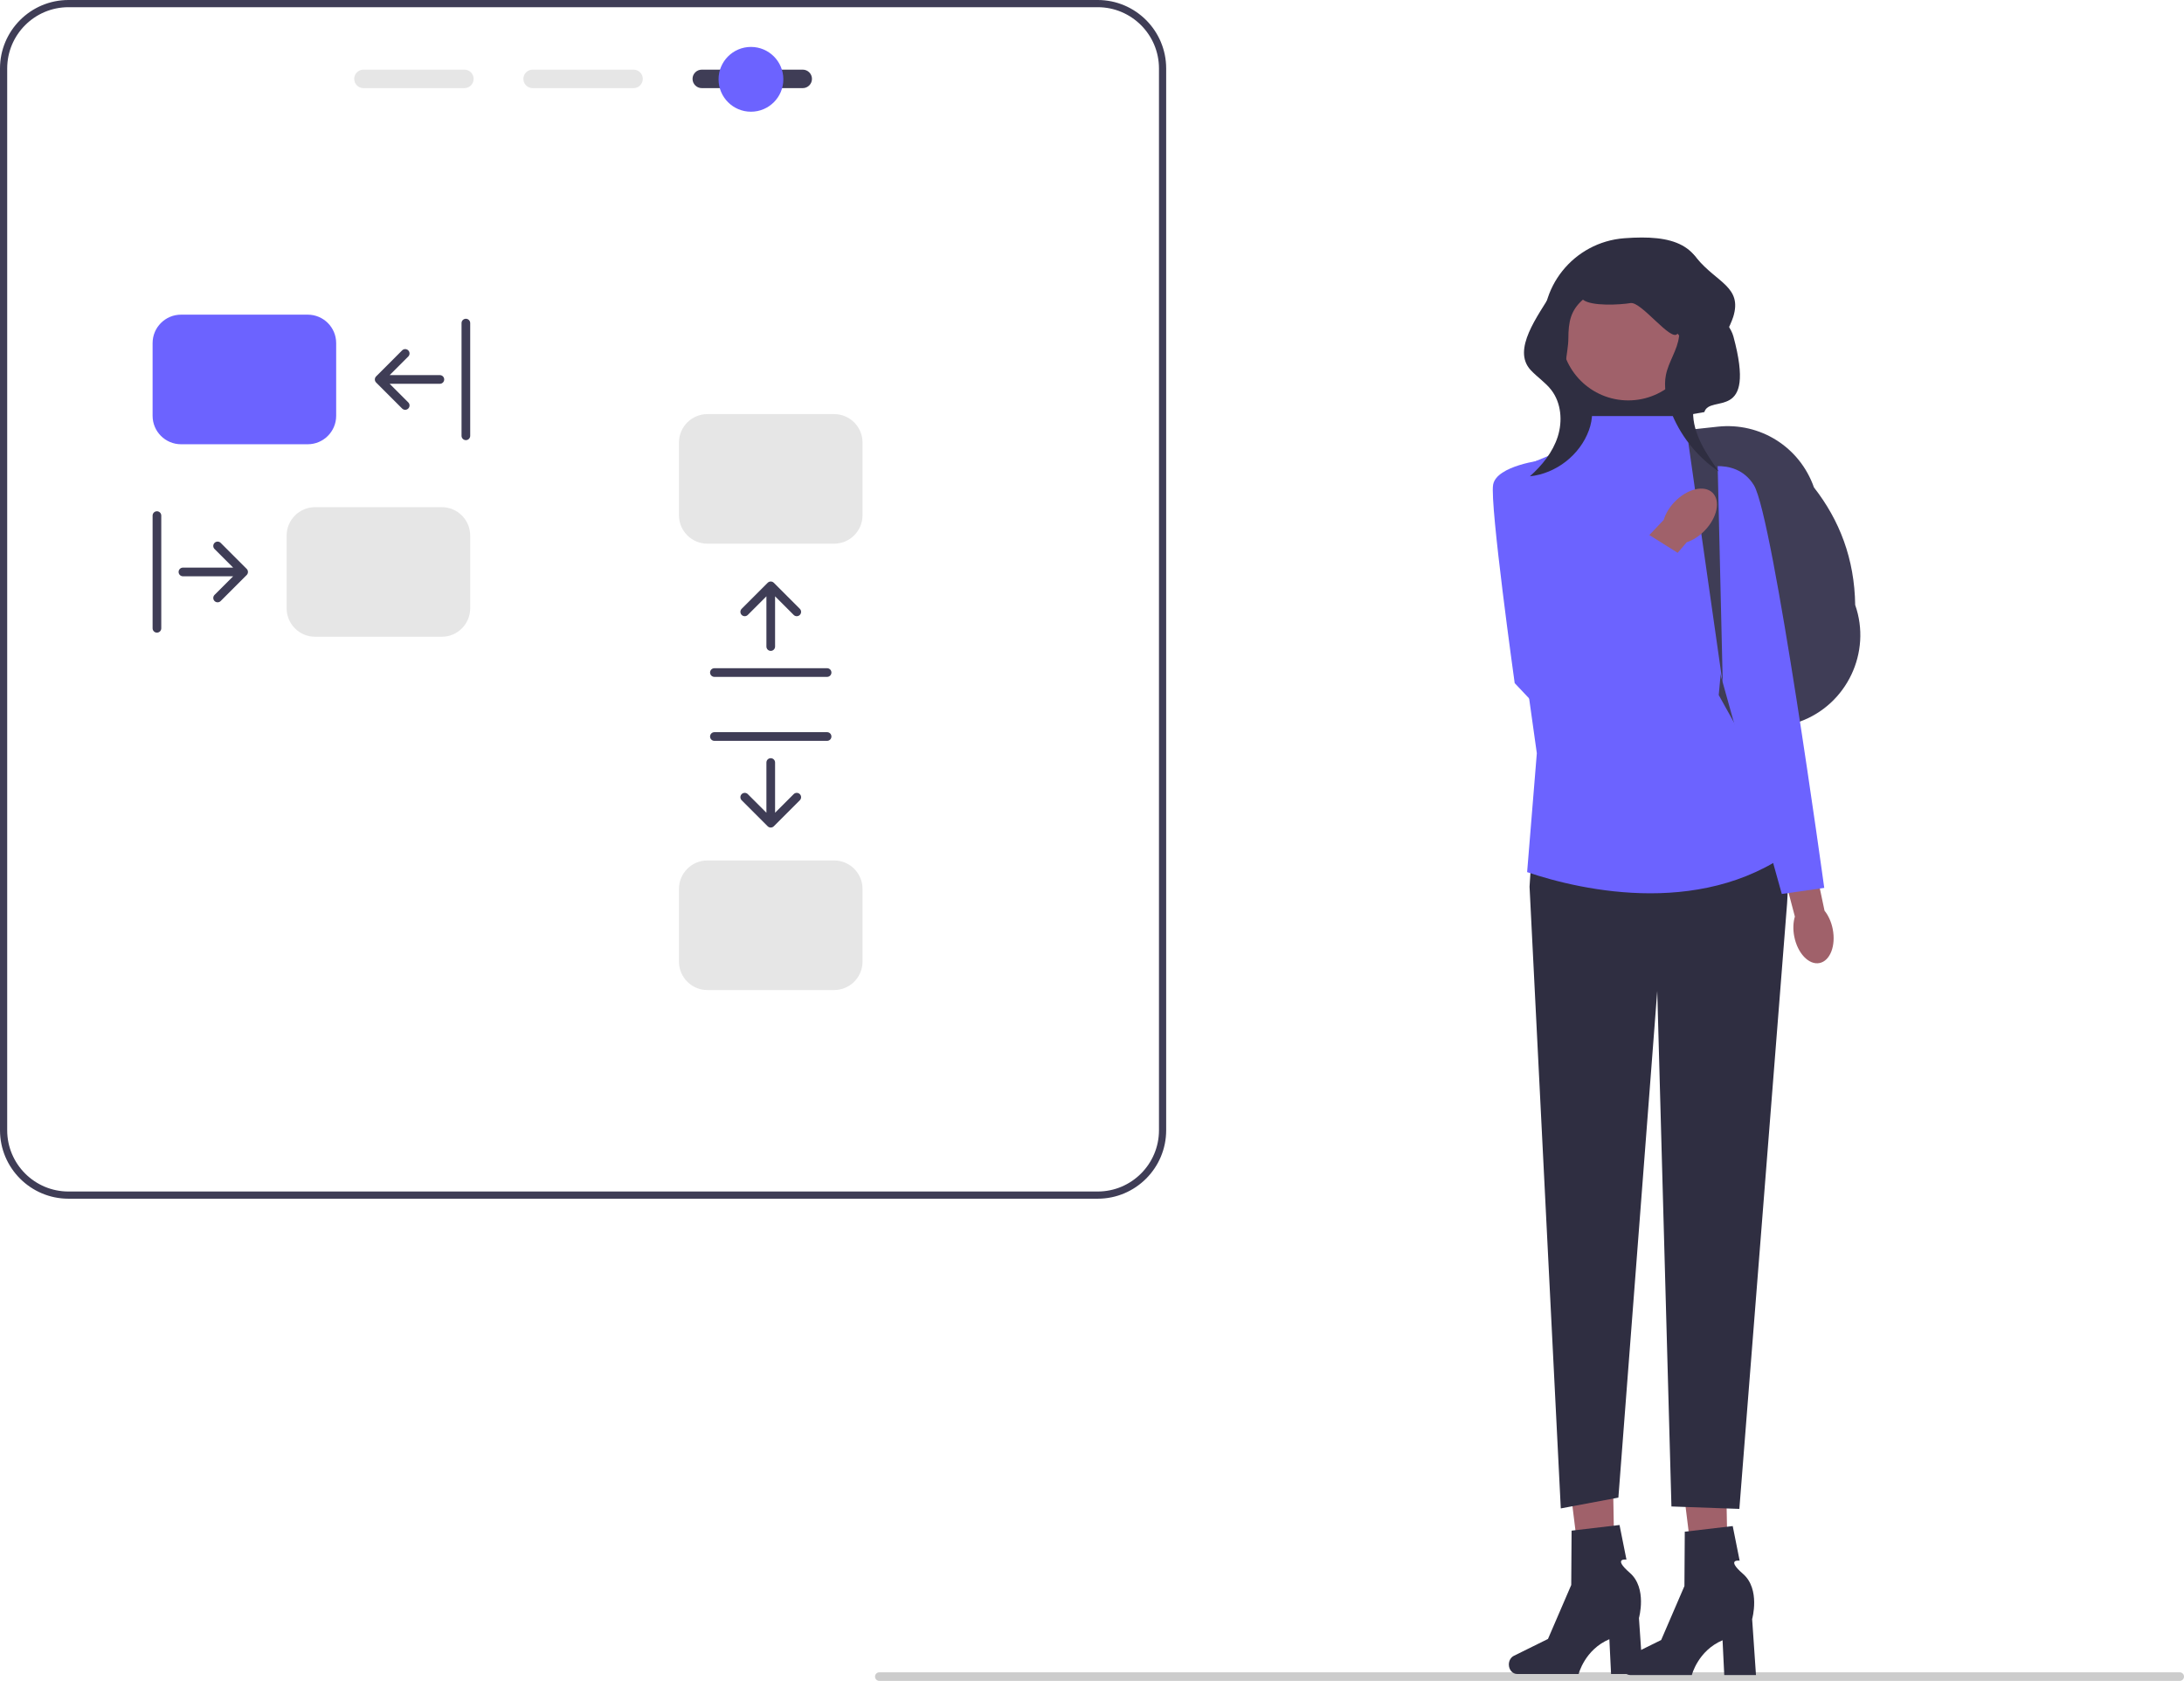
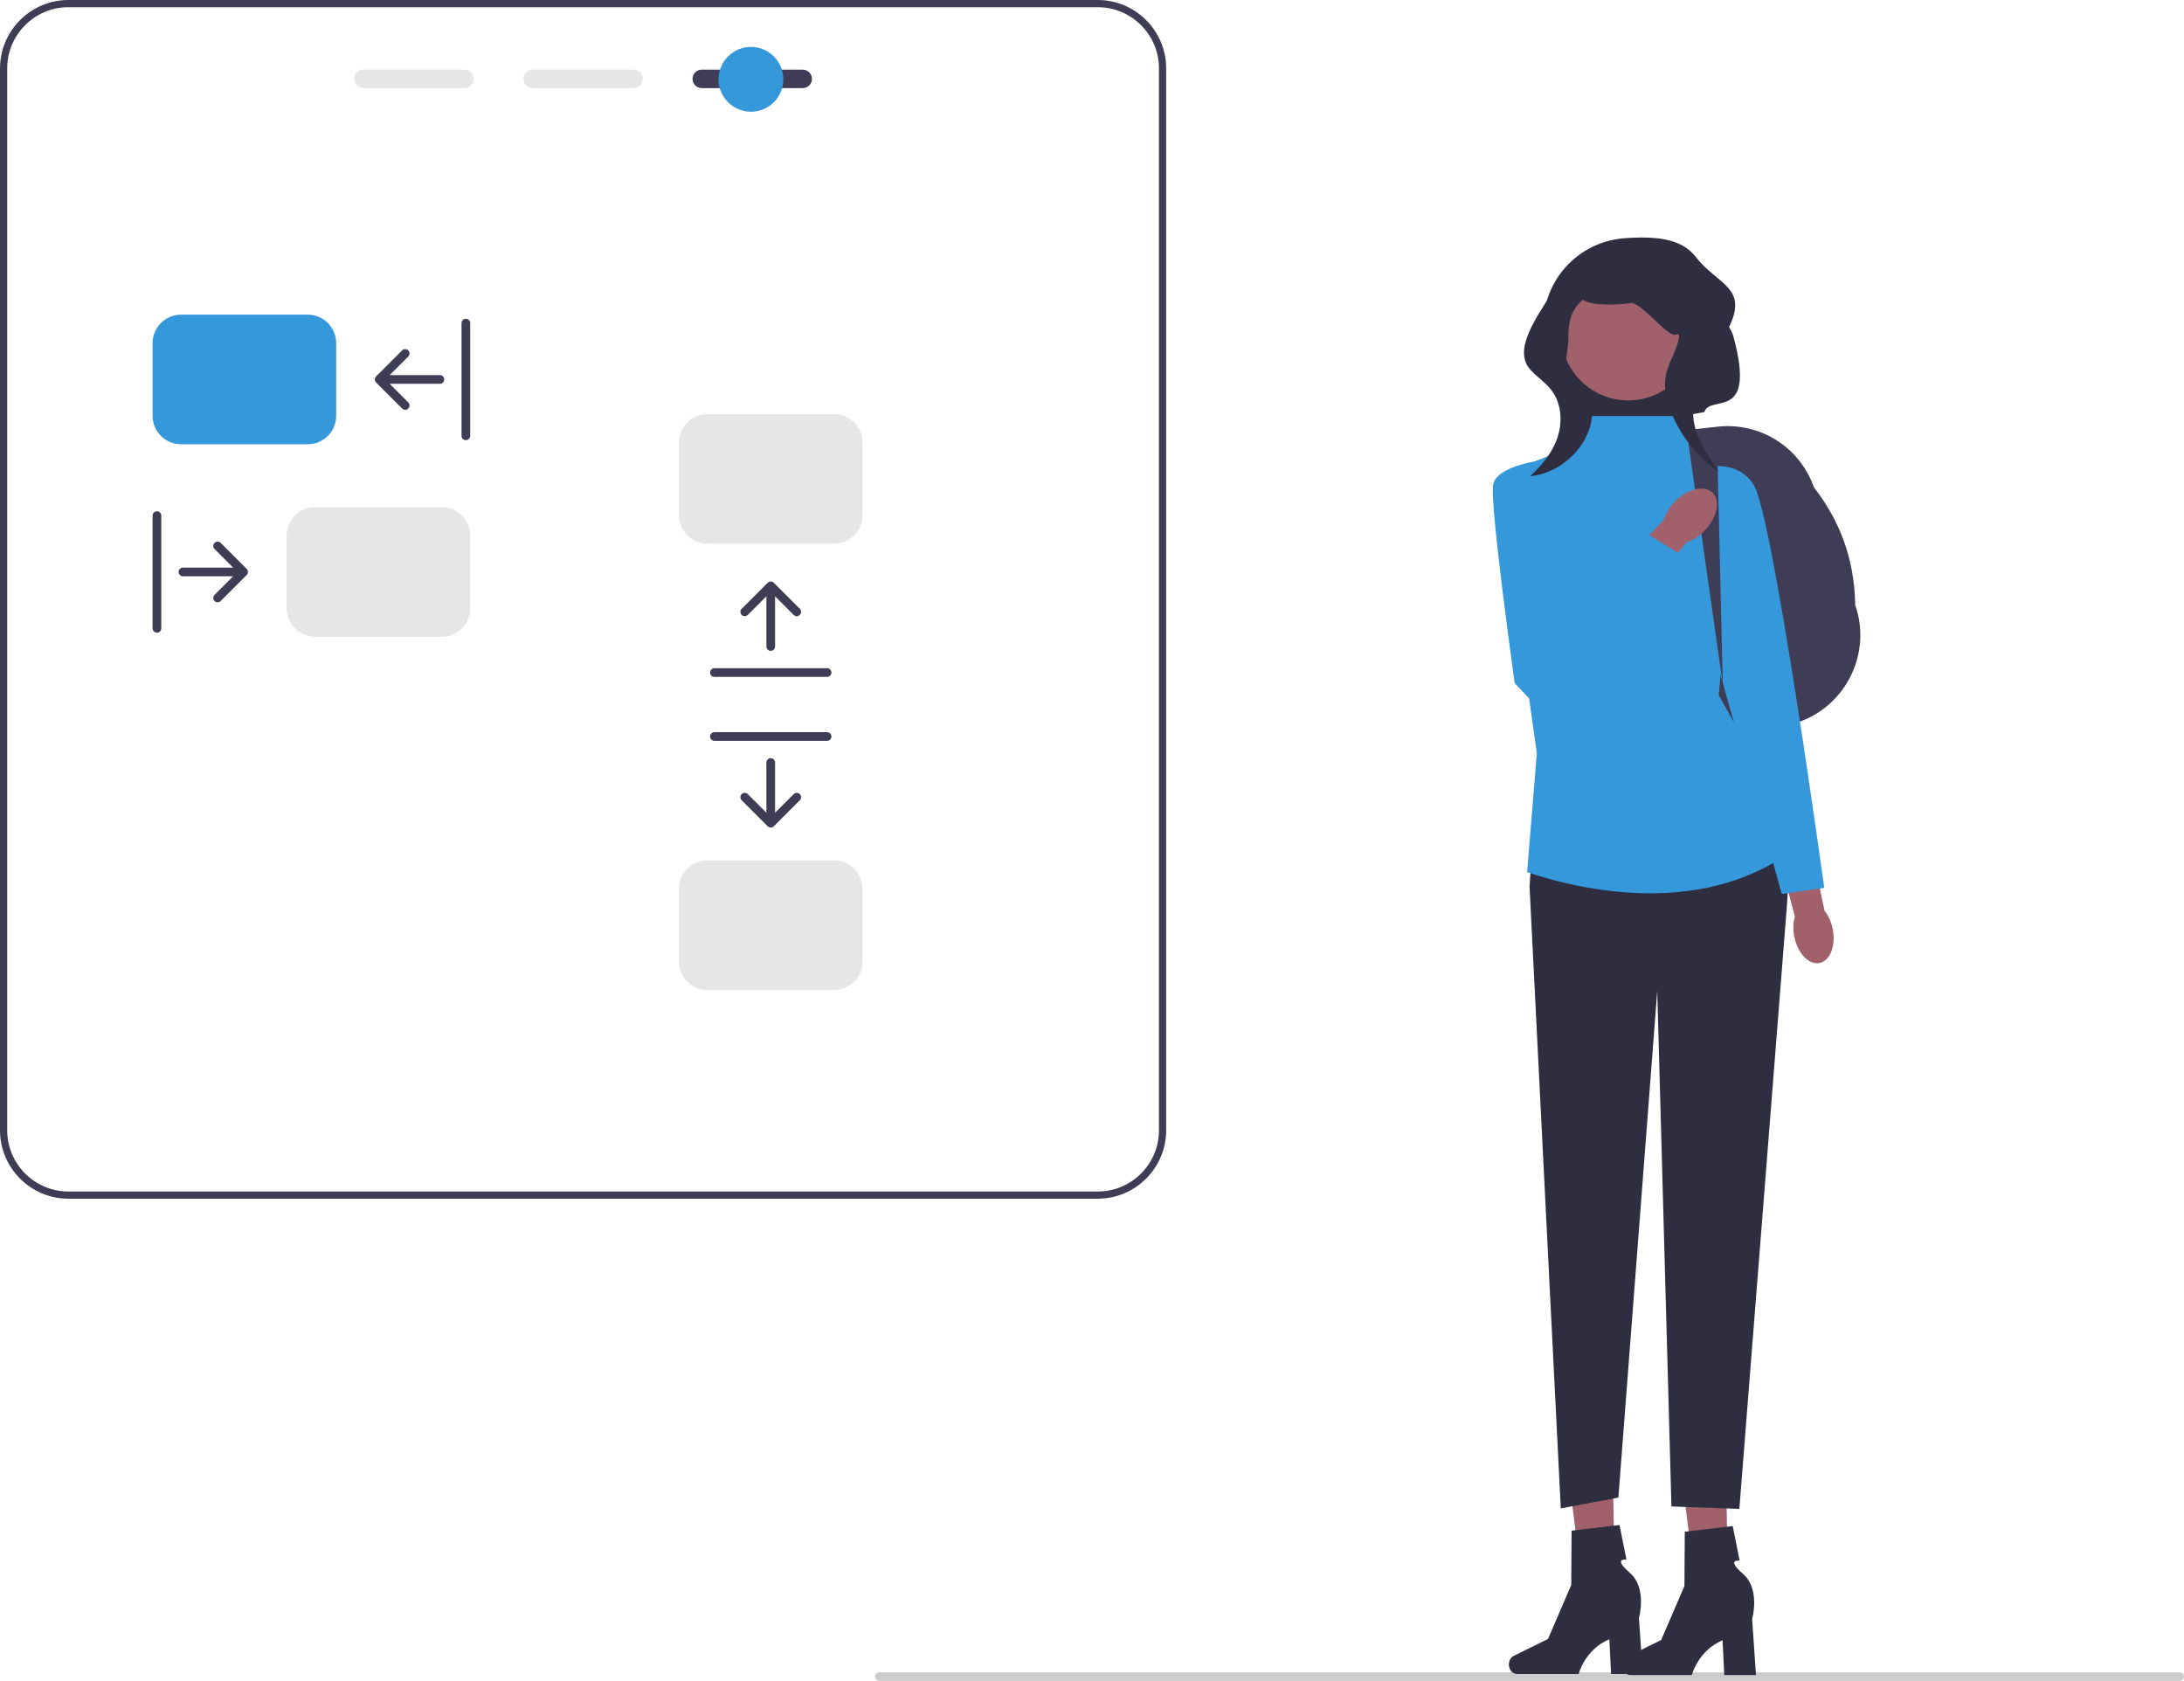
<svg xmlns="http://www.w3.org/2000/svg" width="606.784" height="466.947" viewBox="0 0 606.784 466.947">
  <path d="M243.114,465.757c0,.66,.53,1.19,1.19,1.19h361.29c.66,0,1.19-.53,1.19-1.19,0-.66-.53-1.19-1.19-1.19H244.304c-.66,0-1.19,.53-1.19,1.19Z" fill="#ccc" />
  <g>
    <path d="M478.731,208.216l-12.811-88.46,11.303-1.224c11.815-1.277,22.814,5.659,26.749,16.872,7.114,9.12,11.273,19.824,11.459,32.658,4.6,13.11-2.28,27.638-15.337,32.386l-21.363,7.769Z" fill="#3f3d56" />
    <g>
      <polygon points="480.185 444.738 471.578 444.941 466.78 406.27 479.482 405.97 480.185 444.738" fill="#a0616a" />
      <path d="M450.654,462.696h0c0,1.454,1.032,2.633,2.305,2.633h17.085s1.681-6.758,8.536-9.667l.473,9.667h8.814l-1.068-15.544s2.358-8.316-2.539-12.567c-4.897-4.251-.931-3.659-.931-3.659l-1.926-9.621-13.318,1.566-.098,15.102-6.463,14.99-9.48,4.683c-.844,.417-1.39,1.367-1.39,2.417l-0,0Z" fill="#2f2e41" />
    </g>
    <g>
      <polygon points="448.738 444.445 440.13 444.648 435.332 405.977 448.035 405.677 448.738 444.445" fill="#a0616a" />
      <path d="M419.206,462.403h0c0,1.454,1.032,2.633,2.305,2.633h17.085s1.681-6.758,8.536-9.667l.473,9.667h8.814l-1.068-15.544s2.358-8.316-2.539-12.567c-4.897-4.251-.931-3.659-.931-3.659l-1.926-9.621-13.318,1.566-.098,15.102-6.463,14.99-9.48,4.683c-.844,.417-1.39,1.367-1.39,2.417l-0,0Z" fill="#2f2e41" />
    </g>
    <path d="M473.52,114.477l-30.998,5.391c-2.136-5.466-12.473-20.549-13.359-25.9-2.302-13.913,8.071-26.74,22.134-27.789h0c13.488-1.007,21.705,1.519,22.853,14.367,.402,4.503,6.267,8.567,7.448,12.931,6.516,24.077-6.52,15.87-8.078,21.001Z" fill="#2f2e41" />
    <path d="M426.979,215.32l-2.022,30.998,8.68,172.717,16-3,10.796-140.74,3.945,143.199,18.869,.674,13.261-168.168c1.013-12.849-2.354-25.663-9.554-36.353v-0l-59.975,.674Z" fill="#2f2e41" />
-     <path d="M466.064,115.586h-24.732l-5.593,8.76-19.542,8.087,10.782,76.822-2.696,33.02c15.235,5.17,50.592,13.171,76.165-7.947l-22.929-41.246,5.391-57.953-10.445-9.503-6.402-10.039Z" fill="#6c63ff" />
+     <path d="M466.064,115.586h-24.732l-5.593,8.76-19.542,8.087,10.782,76.822-2.696,33.02c15.235,5.17,50.592,13.171,76.165-7.947l-22.929-41.246,5.391-57.953-10.445-9.503-6.402-10.039Z" fill="#3498db" />
    <circle cx="452.381" cy="92.544" r="18.686" fill="#a0616a" />
    <path d="M498.509,260.2c-.402-2.028-.312-3.979,.163-5.581l-5.046-19.081,9.15-2.136,4.134,19.586c1.05,1.3,1.876,3.069,2.278,5.098,.917,4.634-.729,8.863-3.678,9.447-2.949,.584-6.083-2.699-7-7.333h0Z" fill="#a0616a" />
-     <path d="M470.444,130.749s11.456-4.717,16.847,4.043c5.391,8.76,19.542,111.864,19.542,111.864l-11.793,1.685-23.249-83.224-1.348-34.368Z" fill="#6c63ff" />
+     <path d="M470.444,130.749s11.456-4.717,16.847,4.043c5.391,8.76,19.542,111.864,19.542,111.864l-11.793,1.685-23.249-83.224-1.348-34.368Z" fill="#3498db" />
    <polygon points="478.638 190.035 469.072 122.963 477.22 129.48 478.638 190.035" fill="#3f3d56" />
    <g>
      <path d="M473.605,147.413c-1.53,1.574-3.289,2.672-4.975,3.222l-13.63,15.914-7.383-6.707,14.621-15.421c.503-1.701,1.551-3.49,3.081-5.064,3.496-3.595,8.184-4.707,10.472-2.482,2.288,2.225,1.309,6.942-2.187,10.538h0Z" fill="#a0616a" />
-       <path d="M428.687,127.805s-12.872,1.473-13.849,6.833,5.991,55.135,5.991,55.135l9.683,10.263,37.828-45.062-11.378-7.146-17.485,13.74-10.789-33.762Z" fill="#6c63ff" />
+       <path d="M428.687,127.805s-12.872,1.473-13.849,6.833,5.991,55.135,5.991,55.135l9.683,10.263,37.828-45.062-11.378-7.146-17.485,13.74-10.789-33.762Z" fill="#3498db" />
    </g>
    <path d="M450.091,69.152c-7.601,1.337-14.966,5.453-18.909,12.087-3.943,6.634-11.168,15.877-5.93,21.545,1.81,1.959,4.117,3.442,5.746,5.554,2.771,3.595,3.172,8.645,1.79,12.969s-4.346,7.99-7.736,11.007c7.258-.749,13.881-5.905,16.388-12.757,1.16-3.171,1.396-6.974-.589-9.706-1.044-1.437-2.581-2.419-3.907-3.6-3.419-3.047-1.223-7.649-1.203-12.228s.597-7.766,4.043-10.782c2.373,1.897,10.244,1.439,13.243,.952,2.999-.487,11.387,11.032,13.038,8.482,3.234,4.157,1.021-4.409,.414,.822-.434,3.743-2.892,6.971-3.633,10.665-.645,3.215,.06,6.56,1.192,9.637,2.555,6.941,7.344,13.039,13.482,17.165-3.544-5.012-7.238-10.489-7.122-16.627,.086-4.552,9.785-21.947,11.143-26.293,2.599-8.315-4.554-9.53-10.087-16.26-4.859-5.91-14.252-4.084-21.7-2.334" fill="#2f2e41" />
  </g>
  <path d="M304.98,0H19.02C8.53,0,0,8.53,0,19.02V313.98c0,10.49,8.53,19.02,19.02,19.02H304.98c10.49,0,19.02-8.53,19.02-19.02V19.02c0-10.49-8.53-19.02-19.02-19.02Zm17.02,313.98c0,9.39-7.63,17.02-17.02,17.02H19.02c-9.39,0-17.02-7.63-17.02-17.02V19.02C2,9.63,9.63,2,19.02,2H304.98c9.39,0,17.02,7.63,17.02,17.02V313.98Z" fill="#3f3d56" />
  <g>
    <path d="M129.03,19.35h-28.06c-1.41,0-2.56,1.15-2.56,2.56,0,1.42,1.15,2.57,2.56,2.57h28.06c1.41,0,2.56-1.15,2.56-2.57,0-1.41-1.15-2.56-2.56-2.56Z" fill="#e6e6e6" />
    <path d="M176.03,19.35h-28.06c-1.41,0-2.56,1.15-2.56,2.56,0,1.42,1.15,2.57,2.56,2.57h28.06c1.41,0,2.56-1.15,2.56-2.57,0-1.41-1.15-2.56-2.56-2.56Z" fill="#e6e6e6" />
    <path d="M223.03,19.35h-28.06c-1.41,0-2.56,1.15-2.56,2.56,0,1.42,1.15,2.57,2.56,2.57h28.06c1.41,0,2.56-1.15,2.56-2.57,0-1.41-1.15-2.56-2.56-2.56Z" fill="#3f3d56" />
  </g>
-   <path d="M85.498,87.412H50.298c-4.36,0-7.9,3.54-7.9,7.9v20.2c0,4.36,3.54,7.9,7.9,7.9h35.2c4.36,0,7.9-3.54,7.9-7.9v-20.2c0-4.36-3.54-7.9-7.9-7.9Z" fill="#6c63ff" />
+   <path d="M85.498,87.412H50.298c-4.36,0-7.9,3.54-7.9,7.9v20.2c0,4.36,3.54,7.9,7.9,7.9h35.2c4.36,0,7.9-3.54,7.9-7.9v-20.2c0-4.36-3.54-7.9-7.9-7.9Z" fill="#3498db" />
  <path d="M122.738,140.888h-35.2c-4.36,0-7.9,3.54-7.9,7.9v20.2c0,4.36,3.54,7.9,7.9,7.9h35.2c4.36,0,7.9-3.54,7.9-7.9v-20.2c0-4.36-3.54-7.9-7.9-7.9Z" fill="#e6e6e6" />
  <path d="M129.434,122.27c-.665,0-1.204-.539-1.204-1.204v-31.308c0-.665,.539-1.204,1.204-1.204s1.204,.539,1.204,1.204v31.308c0,.665-.539,1.204-1.204,1.204Zm-6.021-16.858c0,.665-.539,1.204-1.204,1.204h-13.951l5.171,5.168c.471,.471,.471,1.234,0,1.705s-1.234,.471-1.705,0l-7.225-7.225c-.471-.47-.472-1.232-.002-1.703l.002-.002,7.225-7.225c.471-.471,1.234-.471,1.705,0s.471,1.234,0,1.705l-5.171,5.168h13.951c.665,0,1.204,.539,1.204,1.204Z" fill="#3f3d56" />
  <path d="M49.623,158.888c0,.665,.539,1.204,1.204,1.204h13.951l-5.171,5.168c-.471,.471-.471,1.234,0,1.705s1.234,.471,1.705,0l7.225-7.225c.471-.47,.472-1.232,.002-1.703l-.002-.002-7.225-7.225c-.471-.471-1.234-.471-1.705,0s-.471,1.234,0,1.705l5.171,5.168h-13.951c-.665,0-1.204,.539-1.204,1.204Zm-6.021,16.858c-.665,0-1.204-.539-1.204-1.204v-31.308c0-.665,.539-1.204,1.204-1.204s1.204,.539,1.204,1.204v31.308c0,.665-.539,1.204-1.204,1.204Z" fill="#3f3d56" />
  <path d="M231.738,115.035h-35.2c-4.36,0-7.9,3.54-7.9,7.9v20.2c0,4.36,3.54,7.9,7.9,7.9h35.2c4.36,0,7.9-3.54,7.9-7.9v-20.2c0-4.36-3.54-7.9-7.9-7.9Z" fill="#e6e6e6" />
  <path d="M231.738,239.035h-35.2c-4.36,0-7.9,3.54-7.9,7.9v20.2c0,4.36,3.54,7.9,7.9,7.9h35.2c4.36,0,7.9-3.54,7.9-7.9v-20.2c0-4.36-3.54-7.9-7.9-7.9Z" fill="#e6e6e6" />
  <path d="M197.28,204.604c0-.665,.539-1.204,1.204-1.204h31.308c.665,0,1.204,.539,1.204,1.204s-.539,1.204-1.204,1.204h-31.308c-.665,0-1.204-.539-1.204-1.204Zm16.858,6.021c.665,0,1.204,.539,1.204,1.204v13.951l5.168-5.171c.471-.471,1.234-.471,1.705,0s.471,1.234,0,1.705l-7.225,7.225c-.47,.471-1.232,.472-1.703,.002l-.002-.002-7.225-7.225c-.471-.471-.471-1.234,0-1.705s1.234-.471,1.705,0l5.168,5.171v-13.951c0-.665,.539-1.204,1.204-1.204Z" fill="#3f3d56" />
  <path d="M214.138,180.811c.665,0,1.204-.539,1.204-1.204v-13.951l5.168,5.171c.471,.471,1.234,.471,1.705,0s.471-1.234,0-1.705l-7.225-7.225c-.47-.471-1.232-.472-1.703-.002l-.002,.002-7.225,7.225c-.471,.471-.471,1.234,0,1.705s1.234,.471,1.705,0l5.168-5.171v13.951c0,.665,.539,1.204,1.204,1.204Zm-16.858,6.021c0-.665,.539-1.204,1.204-1.204h31.308c.665,0,1.204,.539,1.204,1.204s-.539,1.204-1.204,1.204h-31.308c-.665,0-1.204-.539-1.204-1.204Z" fill="#3f3d56" />
-   <circle cx="208.638" cy="22.035" r="9" fill="#6c63ff" />
+   <circle cx="208.638" cy="22.035" r="9" fill="#3498db" />
</svg>
